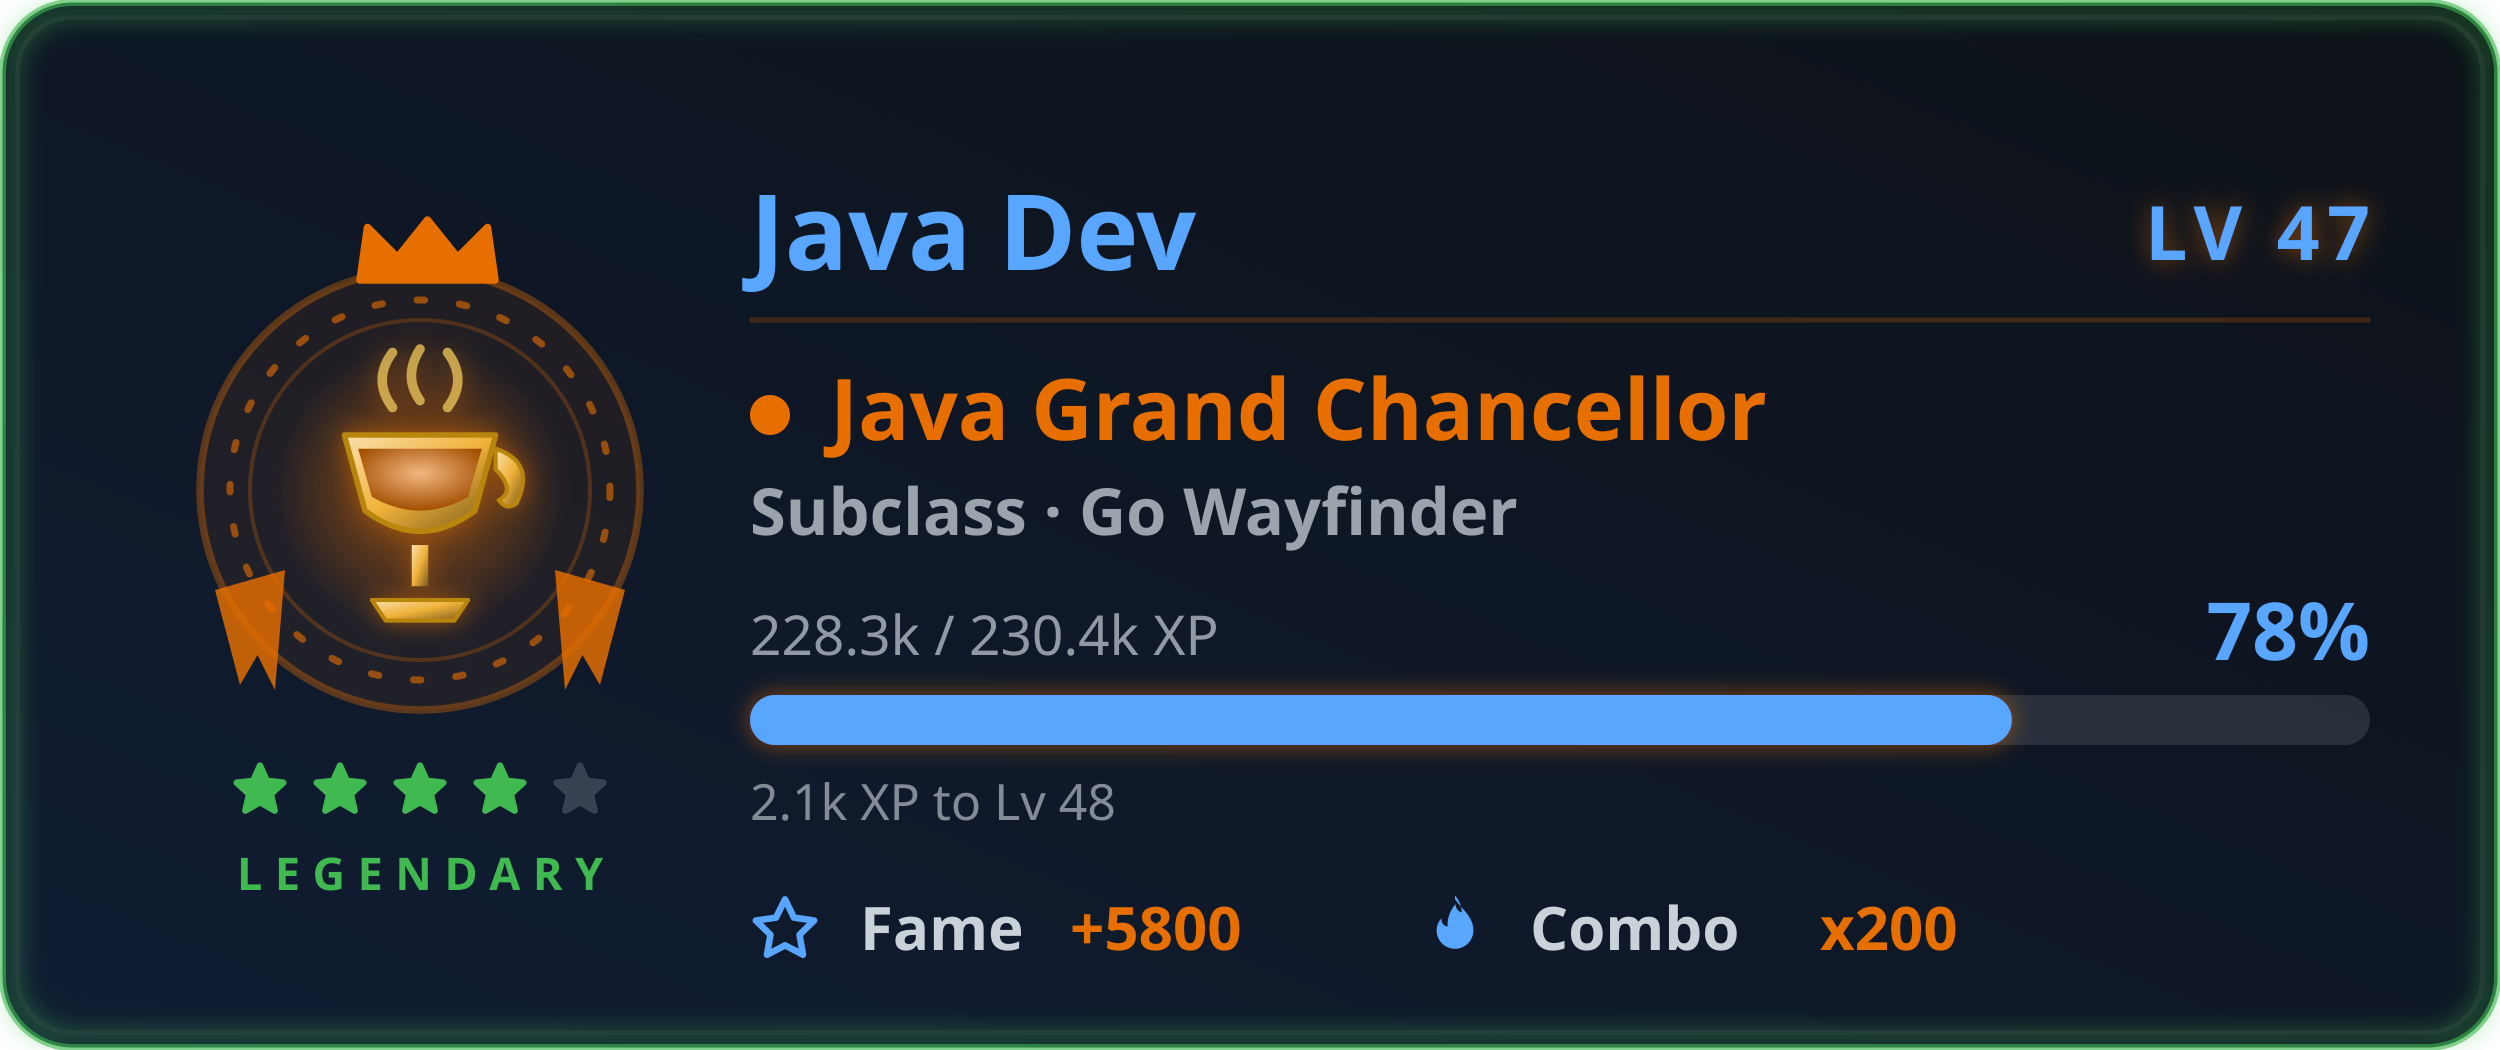
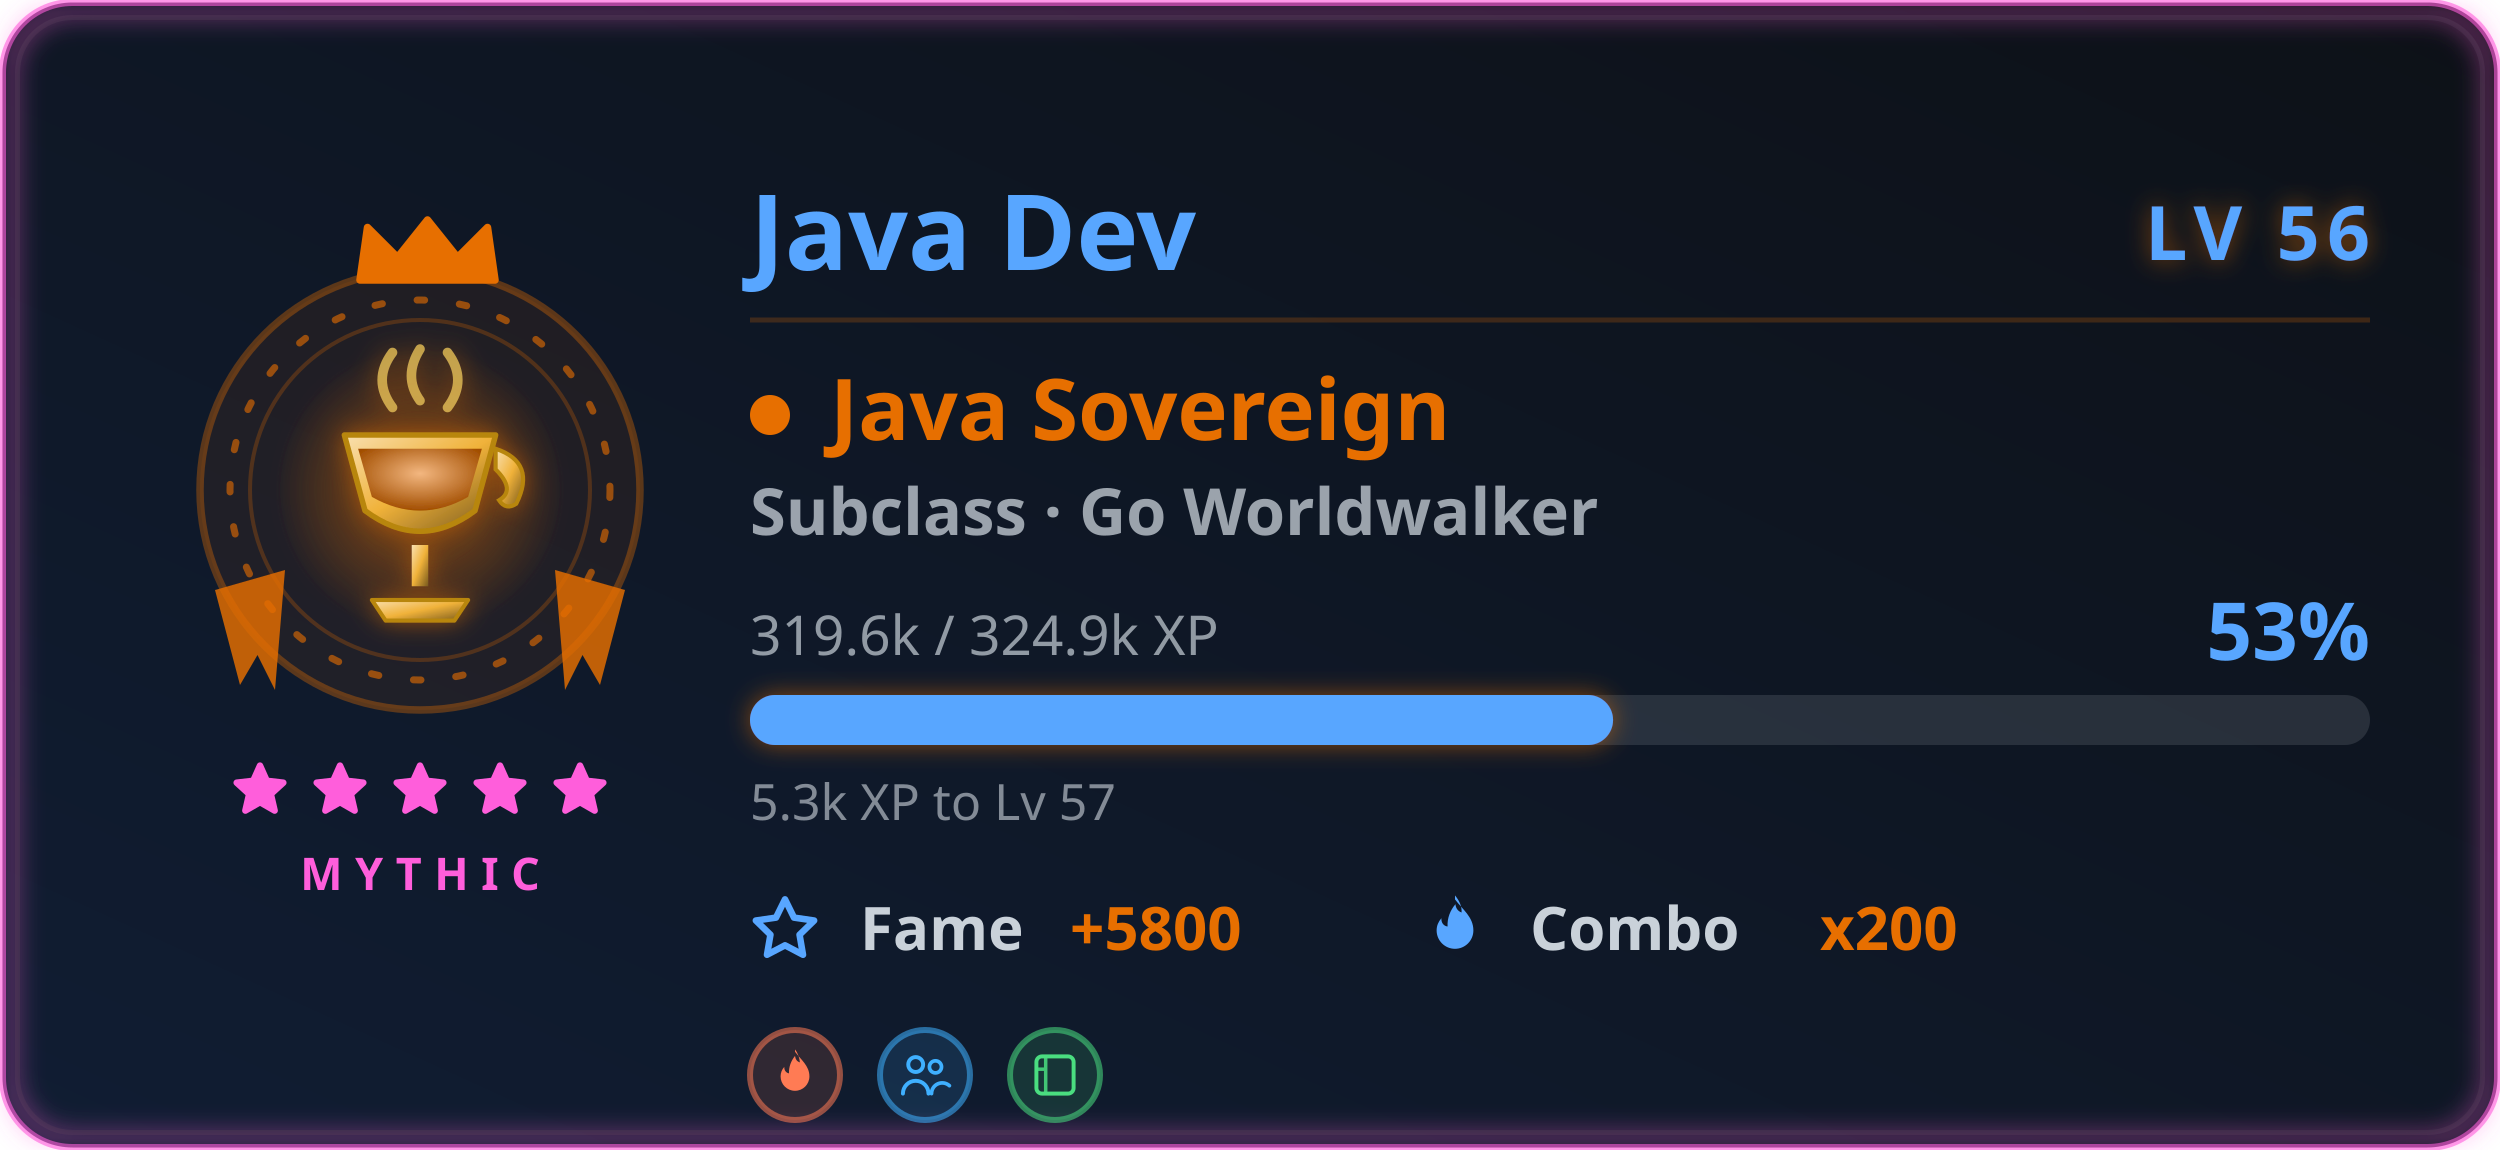
- <svg xmlns="http://www.w3.org/2000/svg" width="500" height="210" viewBox="0 0 500 210" role="img" aria-labelledby="card-title-a11y card-desc-a11y">
+ <svg xmlns="http://www.w3.org/2000/svg" width="500" height="230" viewBox="0 0 500 230" role="img" aria-labelledby="card-title-a11y card-desc-a11y">
  <style>
text { font-family: 'Segoe UI', Ubuntu, 'Helvetica Neue', sans-serif; }
.title { font-size: 18px; font-weight: 600; fill: #58a6ff; }
.title-icon { fill: #58a6ff; }
.icon { fill: #58a6ff; }


.gl-name { font-size: 21px; font-weight: 700; fill: #58a6ff; }
.gl-lvl { font-size: 15px; font-weight: 800; letter-spacing: 1.5px; fill: #58a6ff; }
.gl-class { font-size: 17px; font-weight: 700; fill: #e76f00; }
.gl-sub { font-size: 13px; font-weight: 600; fill: #c9d1d9; opacity: 0.75; }
.gl-meta { font-size: 11px; fill: #c9d1d9; opacity: 0.7; }
.gl-pct { font-size: 16px; font-weight: 800; fill: #58a6ff; }
.gl-chip-label { font-size: 12px; font-weight: 600; fill: #c9d1d9; }
.gl-chip-value { font-size: 12px; font-weight: 800; fill: #e76f00; }
.gl-hint { font-size: 10px; fill: #c9d1d9; opacity: 0.62; }
- .gl-rarity { font-size: 9px; font-weight: 700; letter-spacing: 2.5px; fill: #3fb950; }
+ .gl-rarity { font-size: 9px; font-weight: 700; letter-spacing: 2.5px; fill: #ff5edb; }

</style>
  <defs>
    <linearGradient id="card-bg" x1="0" y1="0" x2="1" y2="1" gradientTransform="rotate(90, 0.5, 0.5)">
      <stop offset="0.0%" stop-color="#0d1117" />
      <stop offset="100.0%" stop-color="#101d33" />
    </linearGradient>
    <filter id="card-glow" x="-50%" y="-50%" width="200%" height="200%">
      <feGaussianBlur in="SourceGraphic" stdDeviation="3" result="blur" />
      <feFlood flood-color="#58a6ff" flood-opacity="0.55" result="tint" />
      <feComposite in="tint" in2="blur" operator="in" result="softGlow" />
      <feMerge>
        <feMergeNode in="softGlow" />
        <feMergeNode in="SourceGraphic" />
      </feMerge>
    </filter>
    <filter id="gl-glow" x="-60%" y="-60%" width="220%" height="220%">
      <feGaussianBlur in="SourceGraphic" stdDeviation="2.4" result="b" />
      <feFlood flood-color="#e76f00" flood-opacity="0.55" result="t" />
      <feComposite in="t" in2="b" operator="in" result="g" />
      <feMerge>
        <feMergeNode in="g" />
        <feMergeNode in="SourceGraphic" />
      </feMerge>
    </filter>
    <filter id="gl-rarity" x="-20%" y="-20%" width="140%" height="140%">
      <feGaussianBlur stdDeviation="2.4" />
    </filter>
  </defs>
-   <rect x="0.5" y="0.5" width="499" height="209" rx="14" fill="url(#card-bg)" stroke="#3fb950" stroke-width="1.4" stroke-opacity="0.6" />
-   <rect x="3.5" y="3.5" width="493" height="203" rx="11" fill="none" stroke="#30363d" stroke-opacity="0.4" />
-   <rect x="2" y="2" width="496" height="206" rx="13" fill="none" stroke="#3fb950" stroke-width="3.5" stroke-opacity="0.4" filter="url(#gl-rarity)" />
+   <rect x="0.5" y="0.5" width="499" height="229" rx="14" fill="url(#card-bg)" stroke="#ff5edb" stroke-width="1.4" stroke-opacity="0.6" />
+   <rect x="3.5" y="3.5" width="493" height="223" rx="11" fill="none" stroke="#30363d" stroke-opacity="0.4" />
+   <rect x="2" y="2" width="496" height="226" rx="13" fill="none" stroke="#ff5edb" stroke-width="3.5" stroke-opacity="0.4" filter="url(#gl-rarity)" />
  <g class="fade">
    <g class="">
      <g class="flourish">
        <g transform="translate(84,0)">
          <g transform="translate(0,98)" fill="#e76f00" opacity="0.82">
            <path d="M27 16 L41 20 L36 39 L32.5 33 L29 40 Z" />
          </g>
        </g>
        <g transform="translate(84,0) scale(-1,1)">
          <g transform="translate(0,98)" fill="#e76f00" opacity="0.82">
            <path d="M27 16 L41 20 L36 39 L32.5 33 L29 40 Z" />
          </g>
        </g>
      </g>
      <circle cx="84" cy="98" r="44" fill="#e76f00" fill-opacity="0.08" stroke="#e76f00" stroke-opacity="0.35" stroke-width="1.5" />
      <g class="">
        <circle cx="84" cy="98" r="38" fill="none" stroke="#e76f00" stroke-opacity="0.6" stroke-width="1.4" stroke-dasharray="1.5 7" stroke-linecap="round" />
        <circle cx="84" cy="98" r="34" fill="none" stroke="#e76f00" stroke-opacity="0.25" stroke-width="0.8" />
      </g>
      <g class="" filter="url(#gl-glow)">
        <svg class="" x="51" y="65" width="66" height="66" viewBox="0 0 48 48" aria-hidden="true">
          <defs>
            <radialGradient id="jvHalo" cx="0.5" cy="0.5" r="0.5">
              <stop offset="0" stop-color="#e76f00" stop-opacity="0.42" />
              <stop offset="1" stop-color="#e76f00" stop-opacity="0" />
            </radialGradient>
            <linearGradient id="jvGold" x1="0" y1="0" x2="1" y2="1">
              <stop offset="0" stop-color="#f9e0b0" />
              <stop offset="0.5" stop-color="#f0b23a" />
              <stop offset="1" stop-color="#78591d" />
            </linearGradient>
            <radialGradient id="jvBrew" cx="0.5" cy="0.4" r="0.6">
              <stop offset="0" stop-color="#f3b780" />
              <stop offset="1" stop-color="#a24e00" />
            </radialGradient>
          </defs>
          <circle cx="24" cy="24" r="21" fill="url(#jvHalo)" />
          <g stroke="#e6bf55" stroke-width="1.4" stroke-linecap="round" fill="none" opacity="0.8">
            <path d="M20 12 Q17 8 20 4 M28 12 Q31 8 28 4 M24 11 Q21.5 7.5 24 3.5" />
          </g>
          <path d="M13 16 H35 L32 27 Q24 33 16 27 Z" fill="url(#jvGold)" stroke="#b8860b" stroke-width="0.8" stroke-linejoin="round" />
          <path d="M15 18 H33 L31 25 Q24 29 17 25 Z" fill="url(#jvBrew)" />
          <path d="M35 18 Q41 20 38 26 Q36.5 27 35.5 25.5 Q38 24 35 21 Z" fill="url(#jvGold)" stroke="#b8860b" stroke-width="0.6" />
          <rect x="22.8" y="32" width="2.4" height="6" fill="url(#jvGold)" />
          <path d="M17 40 H31 L29 43 H19 Z" fill="url(#jvGold)" stroke="#b8860b" stroke-width="0.6" stroke-linejoin="round" />
        </svg>
      </g>
      <g transform="translate(69, 42.5) scale(1.5)">
        <path d="M2 9 L3 2 L7 6 L11 1 L15 6 L19 2 L20 9 Z" fill="#e76f00" stroke="#e76f00" stroke-width="1" stroke-linejoin="round" />
      </g>
    </g>
    <g>
-       <g class="" transform="translate(45.5, 151.5) scale(0.5416667)" fill="#3fb950" stroke="#3fb950" stroke-width="2.4" stroke-linejoin="round" stroke-linecap="round" opacity="1">
+       <g class="" transform="translate(45.5, 151.5) scale(0.5416667)" fill="#ff5edb" stroke="#ff5edb" stroke-width="2.4" stroke-linejoin="round" stroke-linecap="round" opacity="1">
        <path d="M12 3 L14.5 8.6 L20.6 9.3 L16 13.5 L17.4 19.6 L12 16.5 L6.6 19.6 L8 13.5 L3.4 9.3 L9.5 8.6 Z" />
      </g>
-       <g class="" transform="translate(61.5, 151.5) scale(0.5416667)" fill="#3fb950" stroke="#3fb950" stroke-width="2.4" stroke-linejoin="round" stroke-linecap="round" opacity="1">
+       <g class="" transform="translate(61.5, 151.5) scale(0.5416667)" fill="#ff5edb" stroke="#ff5edb" stroke-width="2.4" stroke-linejoin="round" stroke-linecap="round" opacity="1">
        <path d="M12 3 L14.5 8.6 L20.6 9.3 L16 13.5 L17.4 19.6 L12 16.5 L6.6 19.6 L8 13.5 L3.4 9.3 L9.5 8.6 Z" />
      </g>
-       <g class="" transform="translate(77.5, 151.5) scale(0.5416667)" fill="#3fb950" stroke="#3fb950" stroke-width="2.4" stroke-linejoin="round" stroke-linecap="round" opacity="1">
+       <g class="" transform="translate(77.5, 151.5) scale(0.5416667)" fill="#ff5edb" stroke="#ff5edb" stroke-width="2.4" stroke-linejoin="round" stroke-linecap="round" opacity="1">
        <path d="M12 3 L14.5 8.6 L20.6 9.3 L16 13.5 L17.4 19.6 L12 16.5 L6.6 19.6 L8 13.5 L3.4 9.3 L9.5 8.6 Z" />
      </g>
-       <g class="" transform="translate(93.5, 151.5) scale(0.5416667)" fill="#3fb950" stroke="#3fb950" stroke-width="2.4" stroke-linejoin="round" stroke-linecap="round" opacity="1">
+       <g class="" transform="translate(93.5, 151.5) scale(0.5416667)" fill="#ff5edb" stroke="#ff5edb" stroke-width="2.4" stroke-linejoin="round" stroke-linecap="round" opacity="1">
        <path d="M12 3 L14.5 8.6 L20.6 9.3 L16 13.5 L17.4 19.6 L12 16.5 L6.6 19.6 L8 13.5 L3.4 9.3 L9.5 8.6 Z" />
      </g>
-       <g class="" transform="translate(109.5, 151.5) scale(0.5416667)" fill="#c9d1d9" stroke="#c9d1d9" stroke-width="2.4" stroke-linejoin="round" stroke-linecap="round" opacity="0.22">
+       <g class="" transform="translate(109.5, 151.5) scale(0.5416667)" fill="#ff5edb" stroke="#ff5edb" stroke-width="2.4" stroke-linejoin="round" stroke-linecap="round" opacity="1">
        <path d="M12 3 L14.5 8.6 L20.6 9.3 L16 13.5 L17.4 19.6 L12 16.5 L6.6 19.6 L8 13.5 L3.4 9.3 L9.5 8.6 Z" />
      </g>
    </g>
-     <text class="gl-rarity" x="84" y="178" text-anchor="middle">LEGENDARY</text>
+     <text class="gl-rarity" x="84" y="178" text-anchor="middle">MYTHIC</text>
  </g>
  <g class="fade" style="animation-delay:.15s">
    <text class="gl-name" x="150" y="54">Java Dev</text>
-     <text class="gl-lvl glow-pulse" x="474" y="52" text-anchor="end" filter="url(#gl-glow)">LV 47</text>
+     <text class="gl-lvl glow-pulse" x="474" y="52" text-anchor="end" filter="url(#gl-glow)">LV 56</text>
    <line x1="150" y1="64" x2="474" y2="64" stroke="#e76f00" stroke-opacity="0.22" stroke-width="1" />
    <circle cx="154" cy="83" r="4" fill="#e76f00" />
-     <text class="gl-class" x="166" y="88">Java Grand Chancellor</text>
-     <text class="gl-sub" x="150" y="107">Subclass · Go Wayfinder</text>
-     <text class="gl-meta" x="150" y="131">228.3k / 230.4k XP</text>
-     <text class="gl-pct " x="474" y="132" text-anchor="end">78%</text>
+     <text class="gl-class" x="166" y="88">Java Sovereign</text>
+     <text class="gl-sub" x="150" y="107">Subclass · Go Worldwalker</text>
+     <text class="gl-meta" x="150" y="131">319.6k / 324.9k XP</text>
+     <text class="gl-pct " x="474" y="132" text-anchor="end">53%</text>
    <rect x="150" y="139" width="324" height="10" rx="5" fill="#c9d1d9" fill-opacity="0.14" />
-     <rect class="xp-fill " x="150" y="139" width="252.379" height="10" rx="5" fill="#58a6ff" filter="url(#gl-glow)" />
-     <text class="gl-hint" x="150" y="164">2.1k XP to Lv 48</text>
+     <rect class="xp-fill " x="150" y="139" width="172.609" height="10" rx="5" fill="#58a6ff" filter="url(#gl-glow)" />
+     <text class="gl-hint" x="150" y="164">5.3k XP to Lv 57</text>
    <g transform="translate(150, 190)">
      <svg class="icon" x="0" y="-11" width="14" height="14" viewBox="0 0 16 16" aria-hidden="true">
        <path fill-rule="evenodd" d="M8 .25a.75.75 0 0 1 .673.418l1.882 3.815 4.21.612a.75.75 0 0 1 .416 1.279l-3.046 2.97.719 4.192a.75.75 0 0 1-1.088.791L8 12.347l-3.766 1.98a.75.75 0 0 1-1.088-.79l.72-4.194L.818 6.374a.75.75 0 0 1 .416-1.28l4.21-.611L7.327.668A.75.75 0 0 1 8 .25zm0 2.445L6.615 5.5a.75.75 0 0 1-.564.41l-3.097.45 2.24 2.184a.75.75 0 0 1 .216.664l-.528 3.084 2.769-1.456a.75.75 0 0 1 .698 0l2.77 1.456-.53-3.084a.75.75 0 0 1 .216-.664l2.24-2.183-3.096-.45a.75.75 0 0 1-.564-.41L8 2.694v.001z" />
      </svg>
      <text class="gl-chip-label" x="22" y="0">Fame</text>
      <text class="gl-chip-value" x="64" y="0">+5800</text>
    </g>
    <g transform="translate(284, 190)">
      <svg class="icon" x="0" y="-11" width="14" height="14" viewBox="0 0 16 16" aria-hidden="true">
        <path fill-rule="evenodd" d="M8 1c1.7 2.3 4.2 4 4.2 7.1a4.2 4.2 0 0 1-8.4 0c0-1.1.4-2 1.1-2.8-.1 1 .5 1.8 1.4 1.9-.1-1.9.6-3.7 1.8-5.1.1 1 .6 1.6 1.4 1.9.1-1.4-.5-2.7-1.5-3.9z" />
      </svg>
      <text class="gl-chip-label" x="22" y="0">Combo</text>
      <text class="gl-chip-value" x="80" y="0">x200</text>
    </g>
  </g>
+   <g class="fade" style="animation-delay:.2s">
+     <g transform="translate(159, 215)">
+       <g transform="translate(0, 0)">
+         <circle r="9" fill="#ff7b54" fill-opacity="0.14" stroke="#ff7b54" stroke-opacity="0.55" stroke-width="1.2" />
+         <g transform="translate(-5.58, -5.58) scale(0.465)">
+           <path d="M12 2c2.5 3.4 6.2 6 6.2 10.6a6.2 6.2 0 0 1-12.4 0c0-1.6.6-3 1.6-4.1-.1 1.5.8 2.6 2 2.8-.1-2.8.9-5.4 2.6-7.5.2 1.5.9 2.4 2.1 2.8-.2-2-.8-4-2.1-5.6Z" fill="#ff7b54" />
+         </g>
+       </g>
+       <g transform="translate(26, 0)">
+         <circle r="9" fill="#3fb0ff" fill-opacity="0.14" stroke="#3fb0ff" stroke-opacity="0.55" stroke-width="1.2" />
+         <g transform="translate(-5.58, -5.58) scale(0.465)">
+           <circle cx="8" cy="7.5" r="3.2" fill="none" stroke="#3fb0ff" stroke-width="1.7" />
+           <path d="M2.5 20a5.5 5.5 0 0 1 11 0" fill="none" stroke="#3fb0ff" stroke-width="1.7" stroke-linecap="round" />
+           <circle cx="16.5" cy="8.5" r="2.6" fill="none" stroke="#3fb0ff" stroke-width="1.6" />
+           <path d="M14.8 20a4.6 4.6 0 0 1 7.7-3.4" fill="none" stroke="#3fb0ff" stroke-width="1.6" stroke-linecap="round" />
+         </g>
+       </g>
+       <g transform="translate(52, 0)">
+         <circle r="9" fill="#4ade80" fill-opacity="0.14" stroke="#4ade80" stroke-opacity="0.55" stroke-width="1.2" />
+         <g transform="translate(-5.58, -5.58) scale(0.465)">
+           <rect x="4" y="4" width="16" height="16" rx="2.4" fill="none" stroke="#4ade80" stroke-width="1.7" />
+           <path d="M8 4v16 M4 9.5h4" fill="none" stroke="#4ade80" stroke-width="1.5" opacity="0.85" />
+         </g>
+       </g>
+     </g>
+   </g>
</svg>
